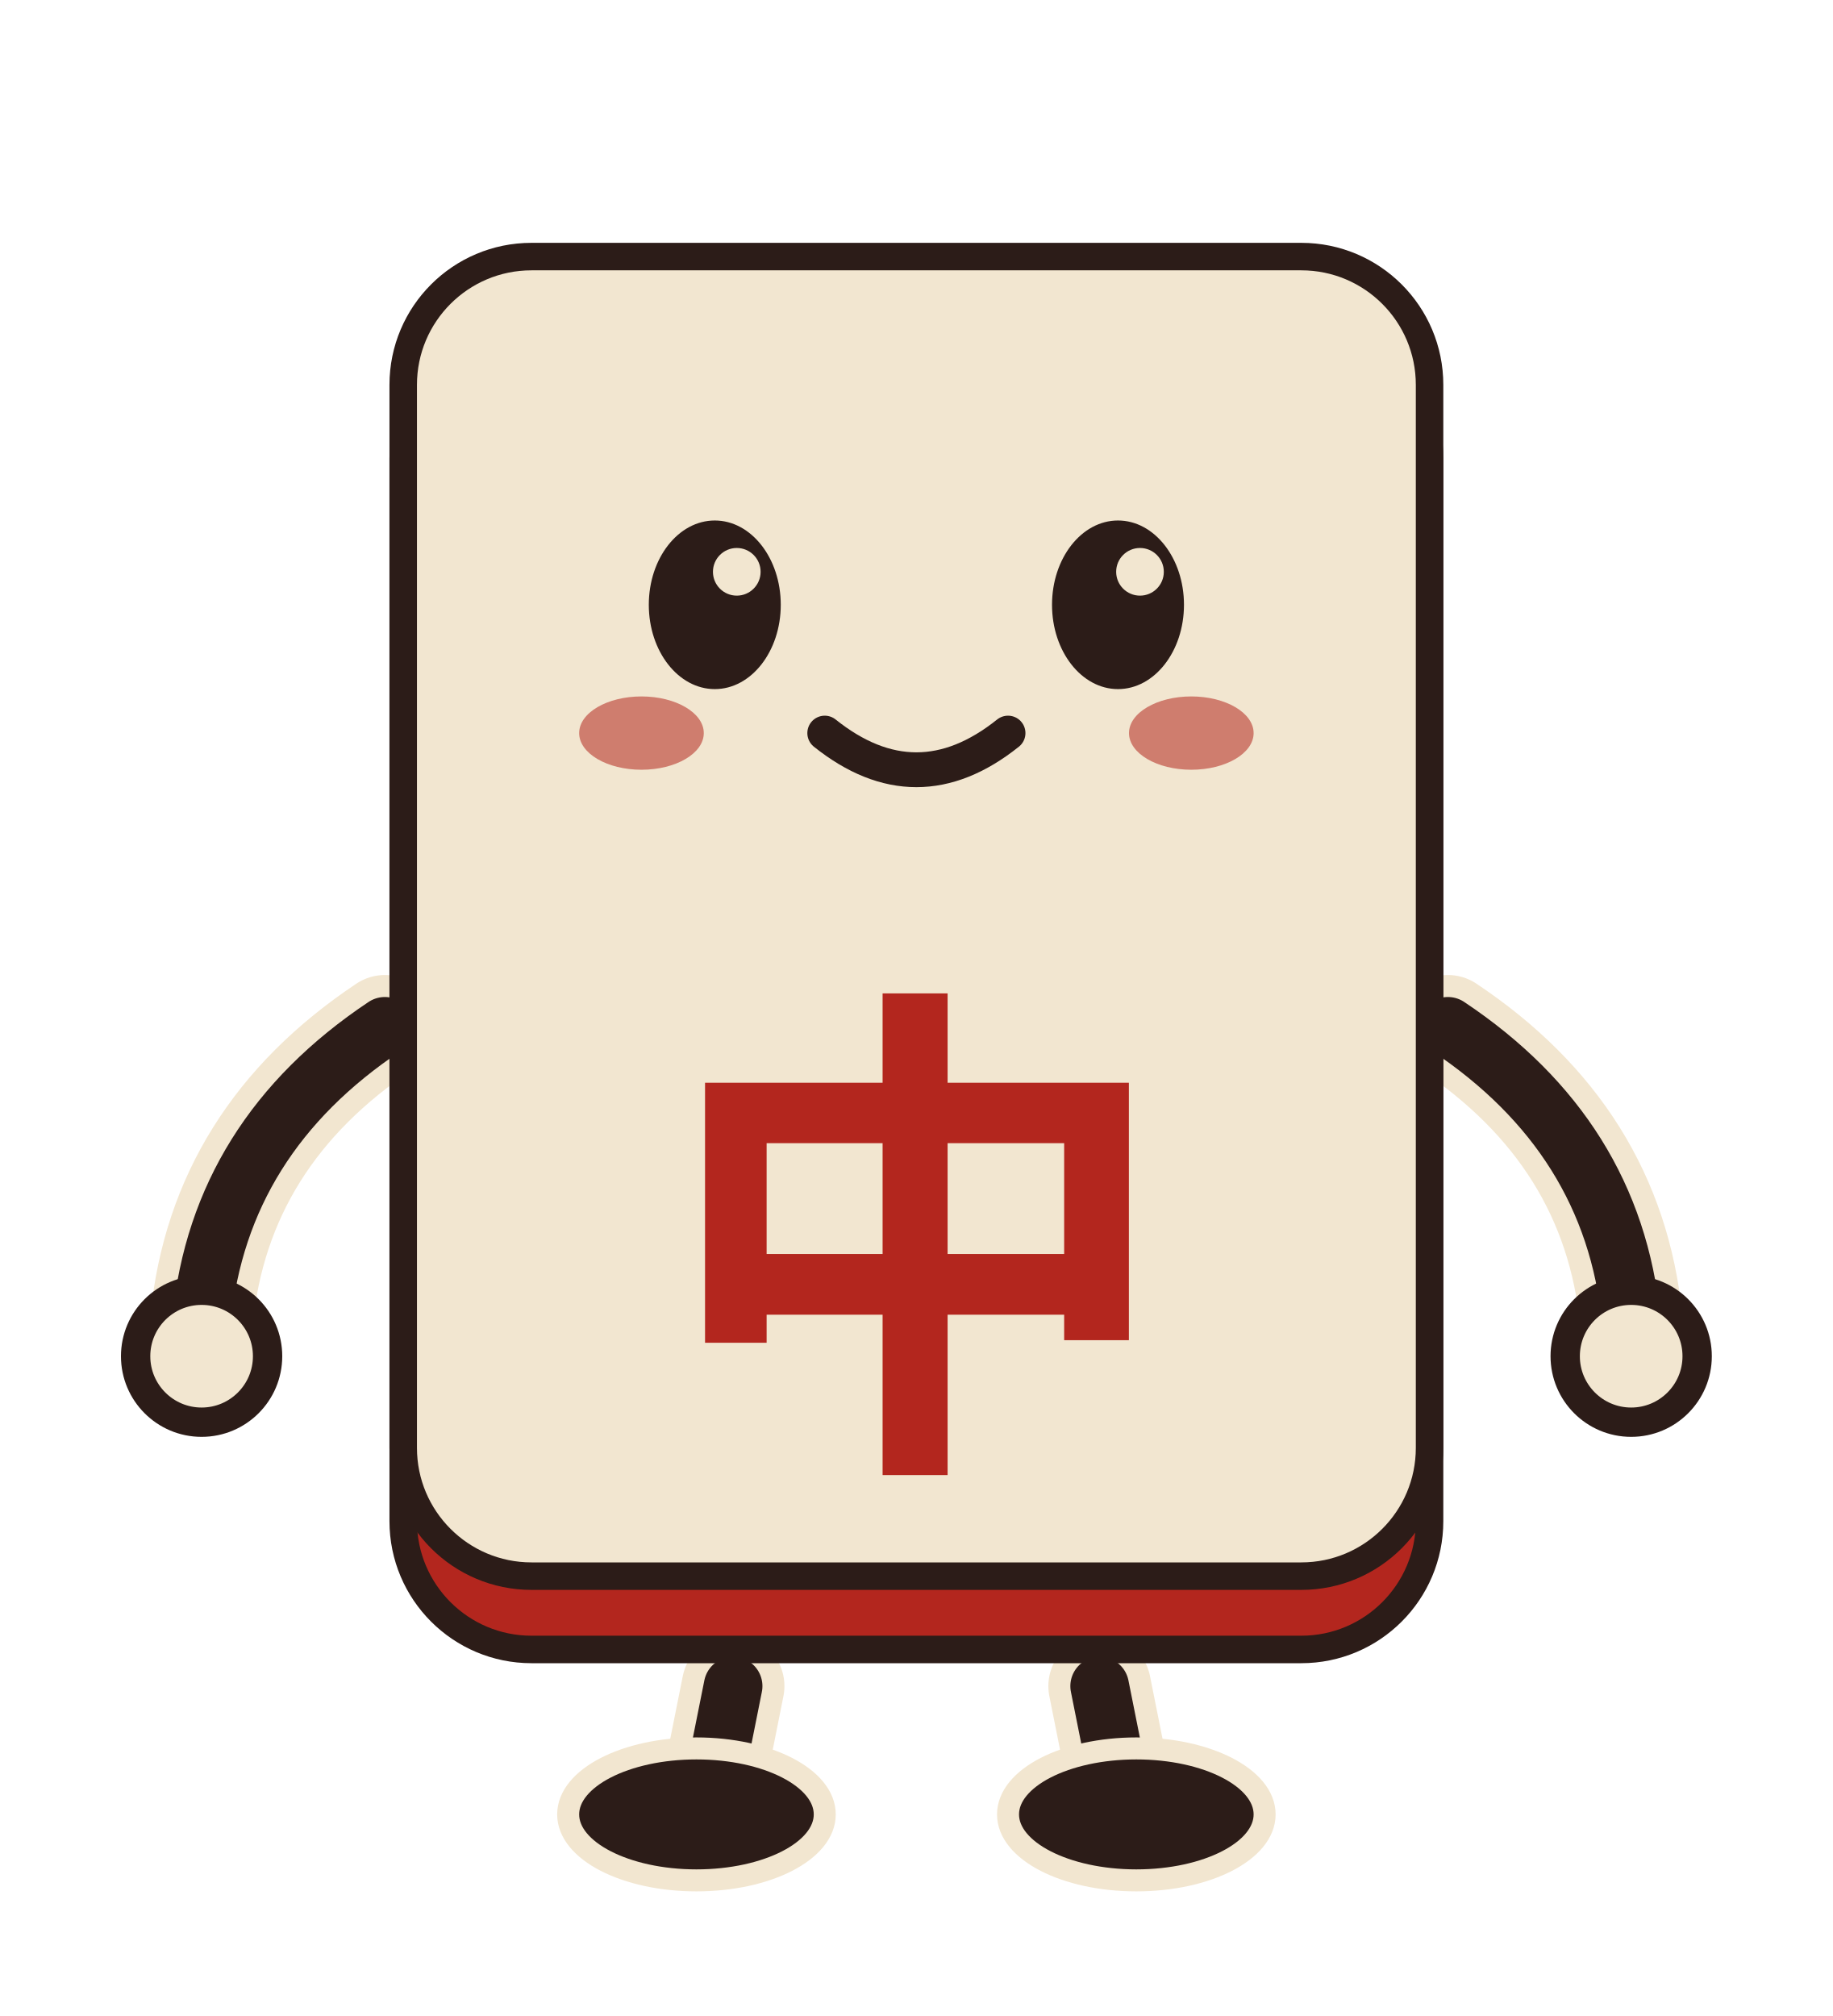
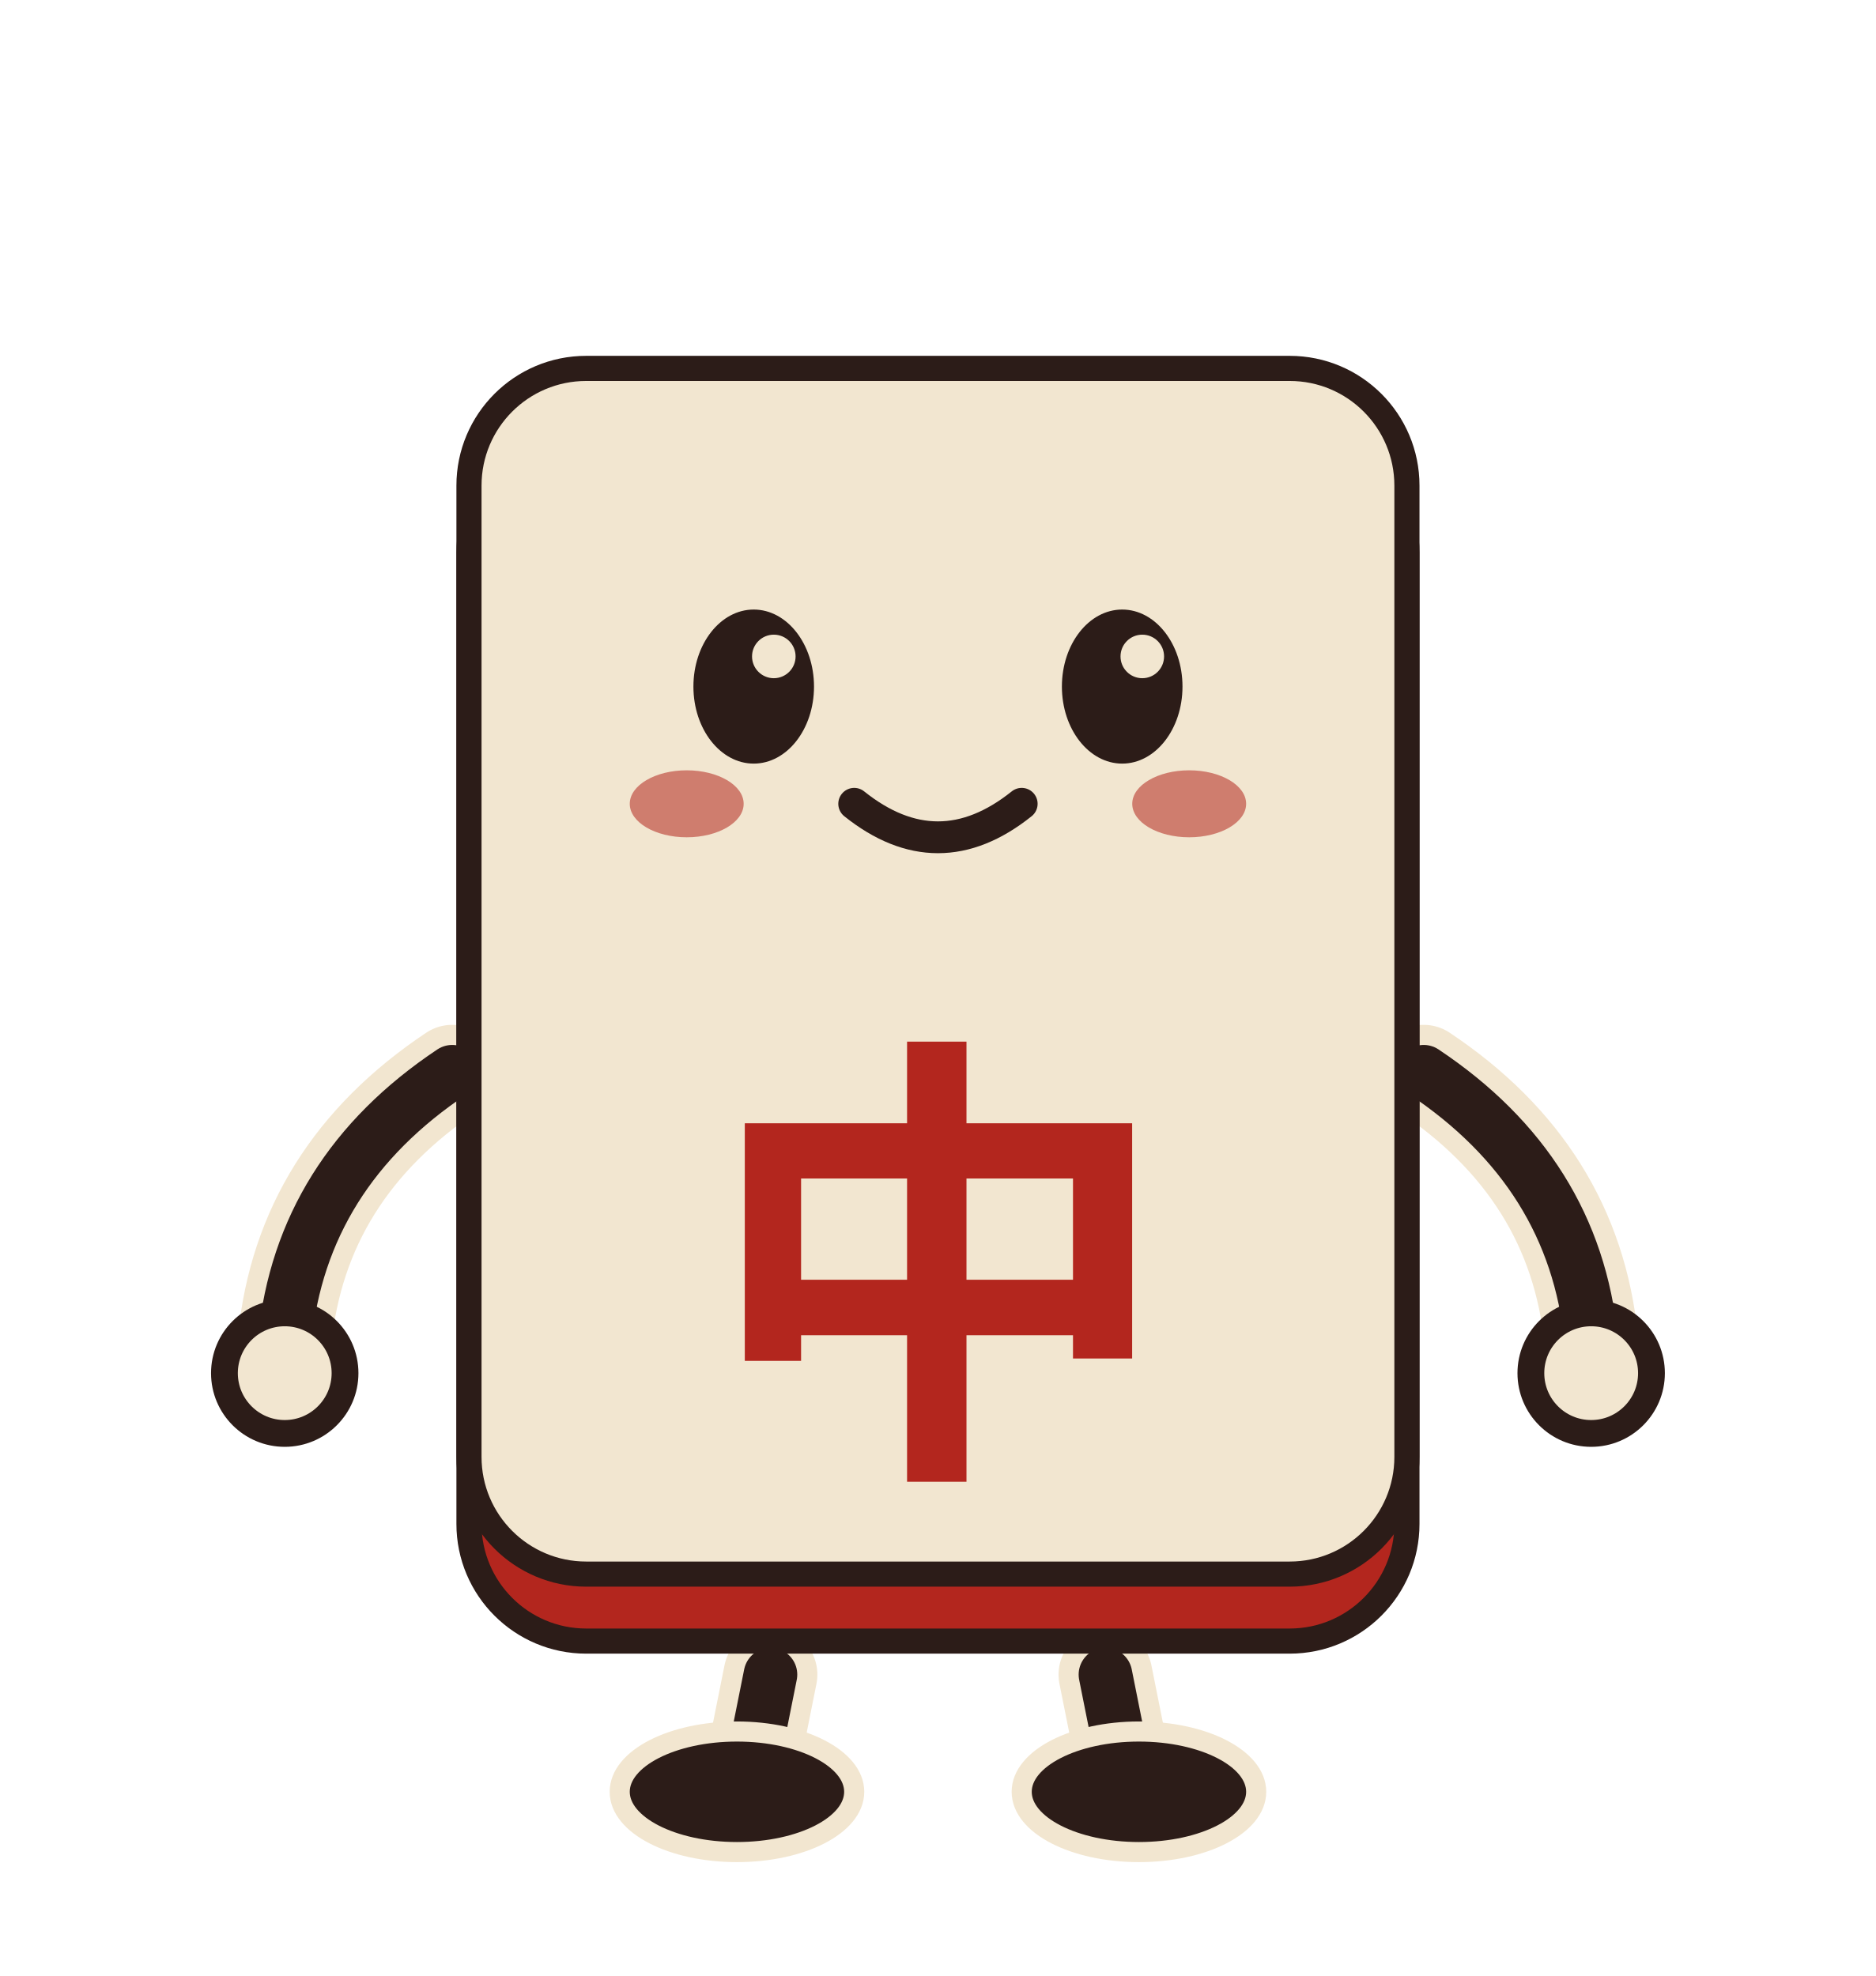
- <svg xmlns="http://www.w3.org/2000/svg" viewBox="0 0 100 110">
+ <svg xmlns="http://www.w3.org/2000/svg" viewBox="-6 -8 112 118">
  <path d="M40 92 L39 97 M60 92 L61 97" stroke="#f2e6d0" stroke-width="5.6" fill="none" stroke-linecap="round" stroke-linejoin="round" />
  <path d="M40 92 L39 97 M60 92 L61 97" stroke="#2c1c18" stroke-width="3.2" fill="none" stroke-linecap="round" stroke-linejoin="round" />
  <ellipse cx="38" cy="99" rx="7" ry="3.6" fill="#2c1c18" stroke="#f2e6d0" stroke-width="1.2" />
  <ellipse cx="62" cy="99" rx="7" ry="3.6" fill="#2c1c18" stroke="#f2e6d0" stroke-width="1.2" />
  <path d="M21 56 Q12 62 11 72" stroke="#f2e6d0" stroke-width="5.6" fill="none" stroke-linecap="round" stroke-linejoin="round" />
  <path d="M21 56 Q12 62 11 72" stroke="#2c1c18" stroke-width="3.2" fill="none" stroke-linecap="round" stroke-linejoin="round" />
  <path d="M79 56 Q88 62 89 72" stroke="#f2e6d0" stroke-width="5.6" fill="none" stroke-linecap="round" stroke-linejoin="round" />
  <path d="M79 56 Q88 62 89 72" stroke="#2c1c18" stroke-width="3.2" fill="none" stroke-linecap="round" stroke-linejoin="round" />
  <g transform="translate(20 12)">
    <rect x="2" y="6" width="56" height="72" rx="7" fill="#b3261e" stroke="#2c1c18" stroke-width="1.5" />
    <rect x="2" y="2" width="56" height="72" rx="7" fill="#f2e6d0" stroke="#2c1c18" stroke-width="1.5" />
    <ellipse cx="19" cy="21" rx="3.6" ry="4.6" fill="#2c1c18" />
    <circle cx="20.2" cy="19.2" r="1.3" fill="#f2e6d0" />
    <ellipse cx="41" cy="21" rx="3.6" ry="4.6" fill="#2c1c18" />
    <circle cx="42.2" cy="19.2" r="1.3" fill="#f2e6d0" />
    <ellipse cx="15" cy="28" rx="3.4" ry="2" fill="#b3261e" opacity="0.55" />
    <ellipse cx="45" cy="28" rx="3.4" ry="2" fill="#b3261e" opacity="0.55" />
    <path d="M25 28 q5 4 10 0" stroke="#2c1c18" stroke-width="1.9" fill="none" stroke-linecap="round" />
    <text x="30" y="66" font-size="28" fill="#b3261e" text-anchor="middle" font-family="'Noto Serif SC','Songti SC','SimSun',serif" font-weight="900">中</text>
  </g>
  <circle cx="11" cy="74" r="3.6" fill="#f2e6d0" stroke="#2c1c18" stroke-width="1.6" />
  <circle cx="89" cy="74" r="3.6" fill="#f2e6d0" stroke="#2c1c18" stroke-width="1.6" />
</svg>
